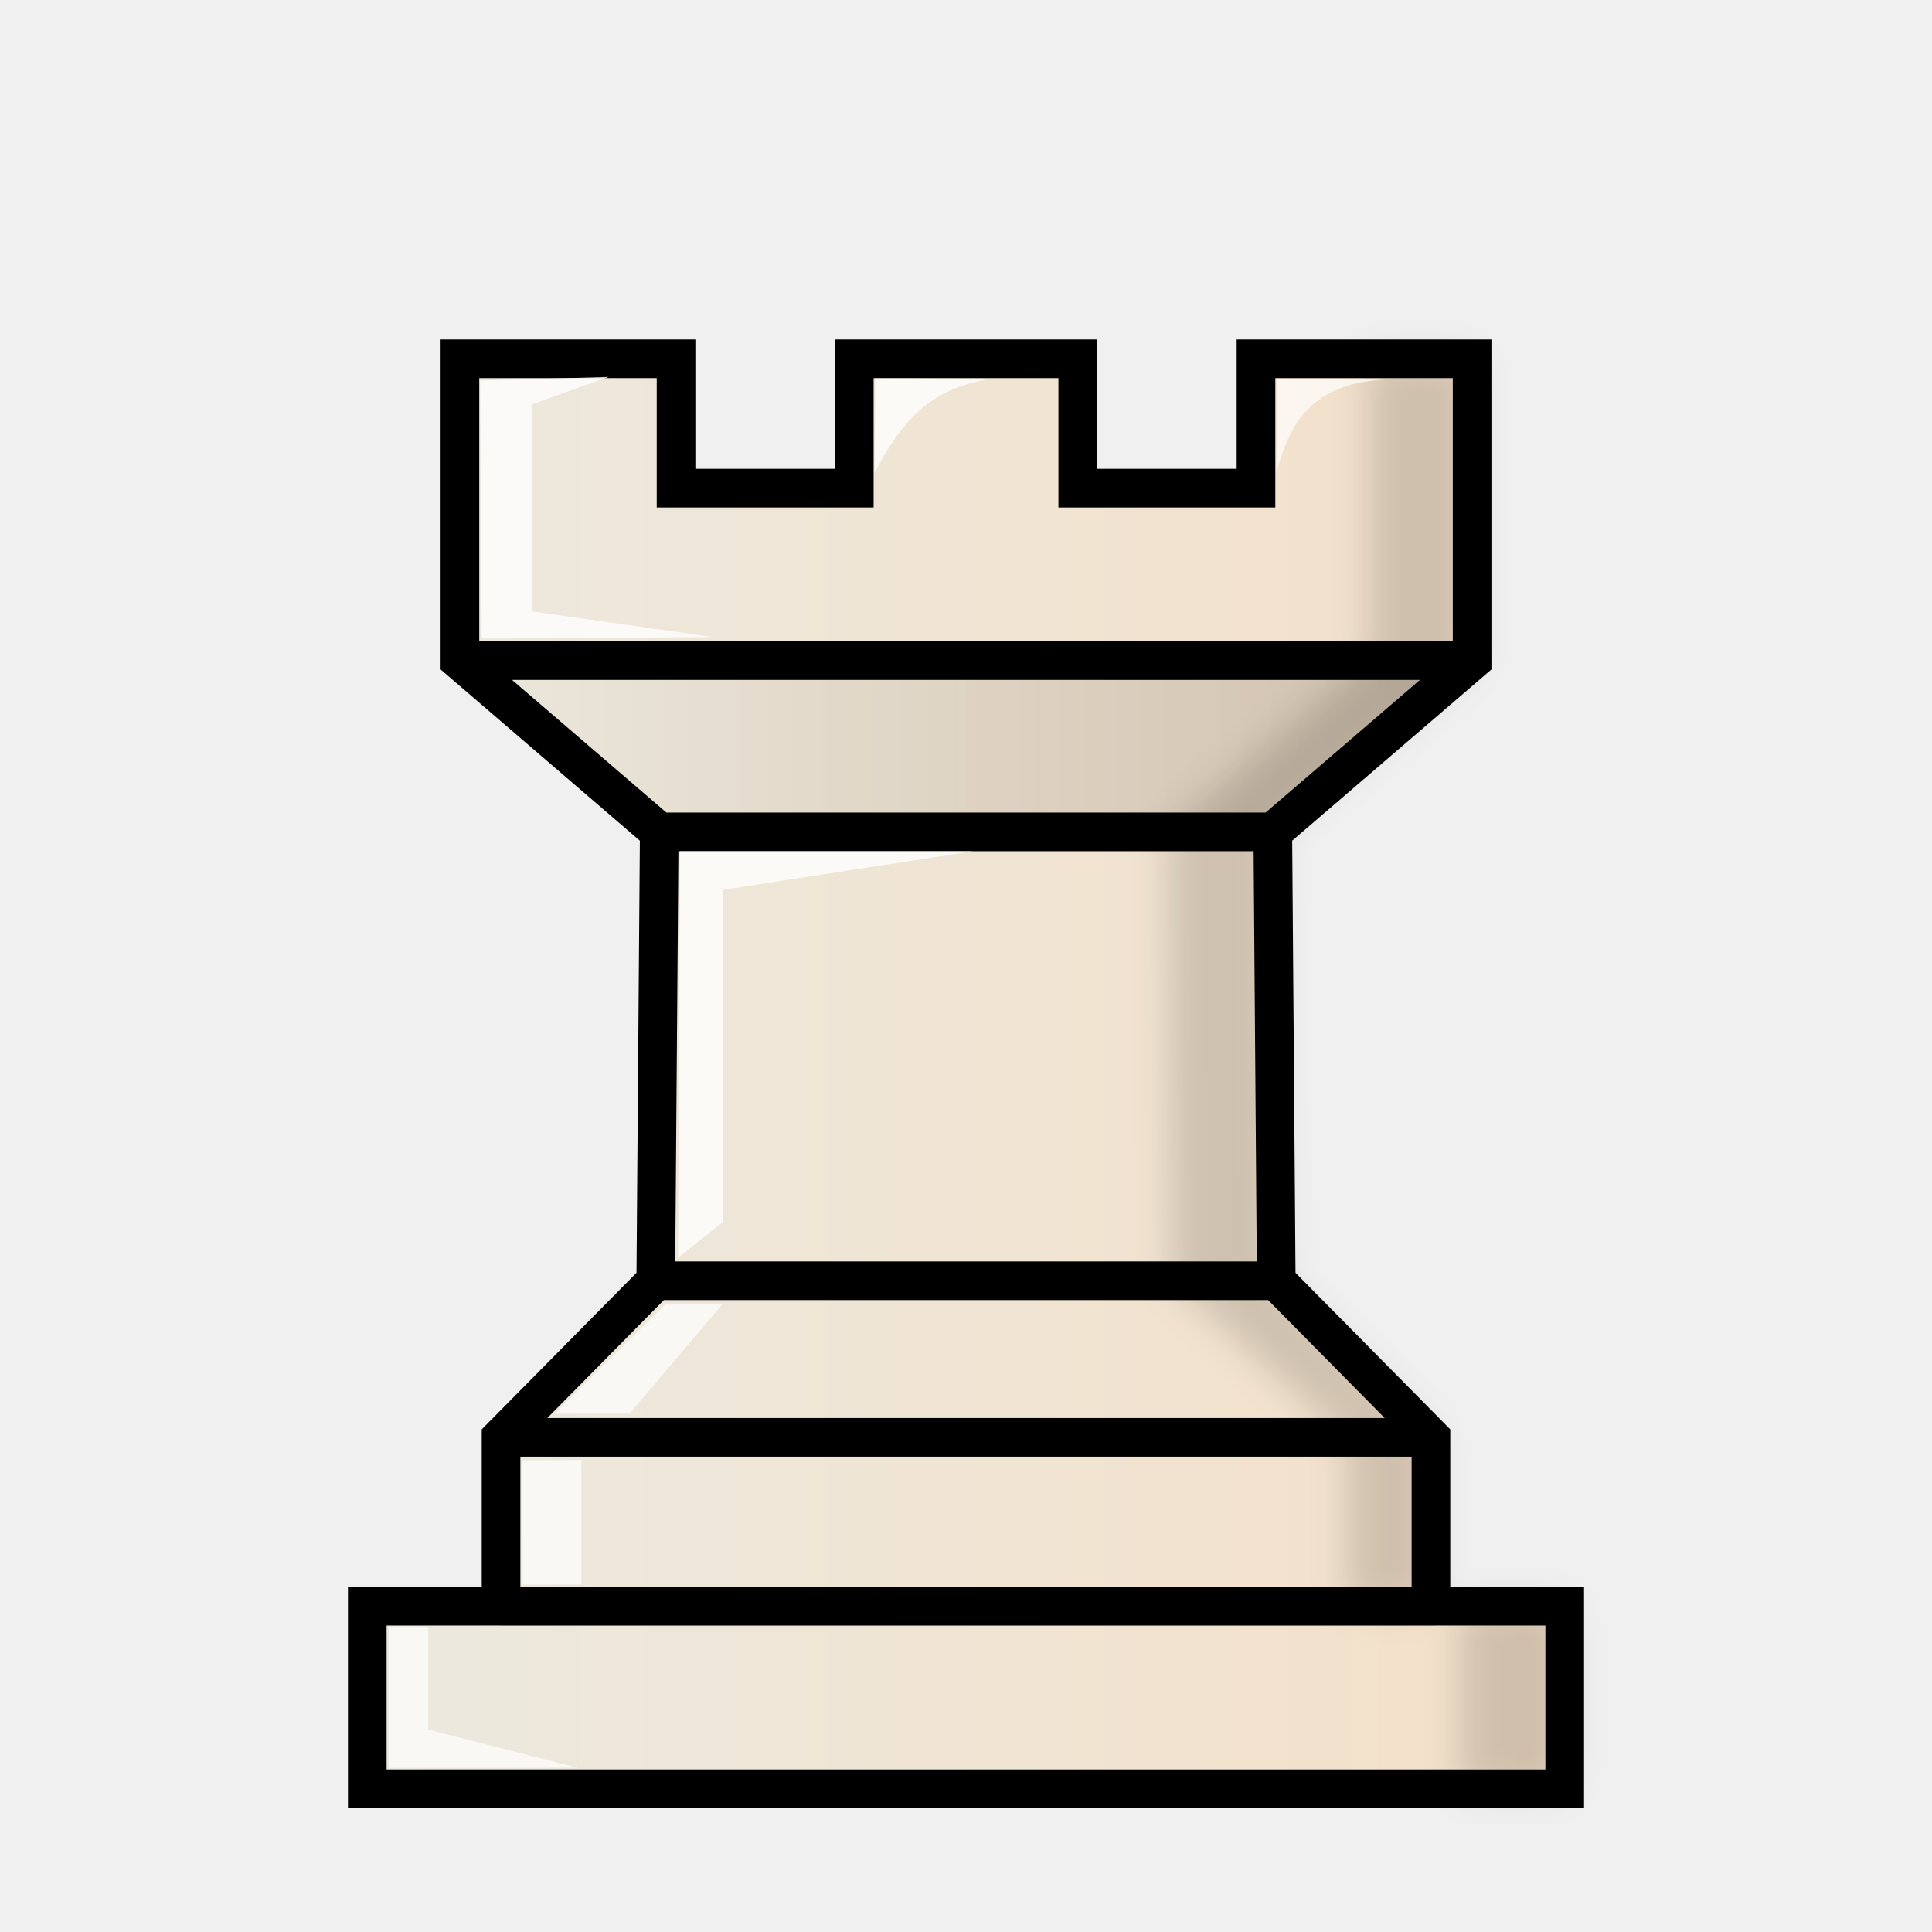
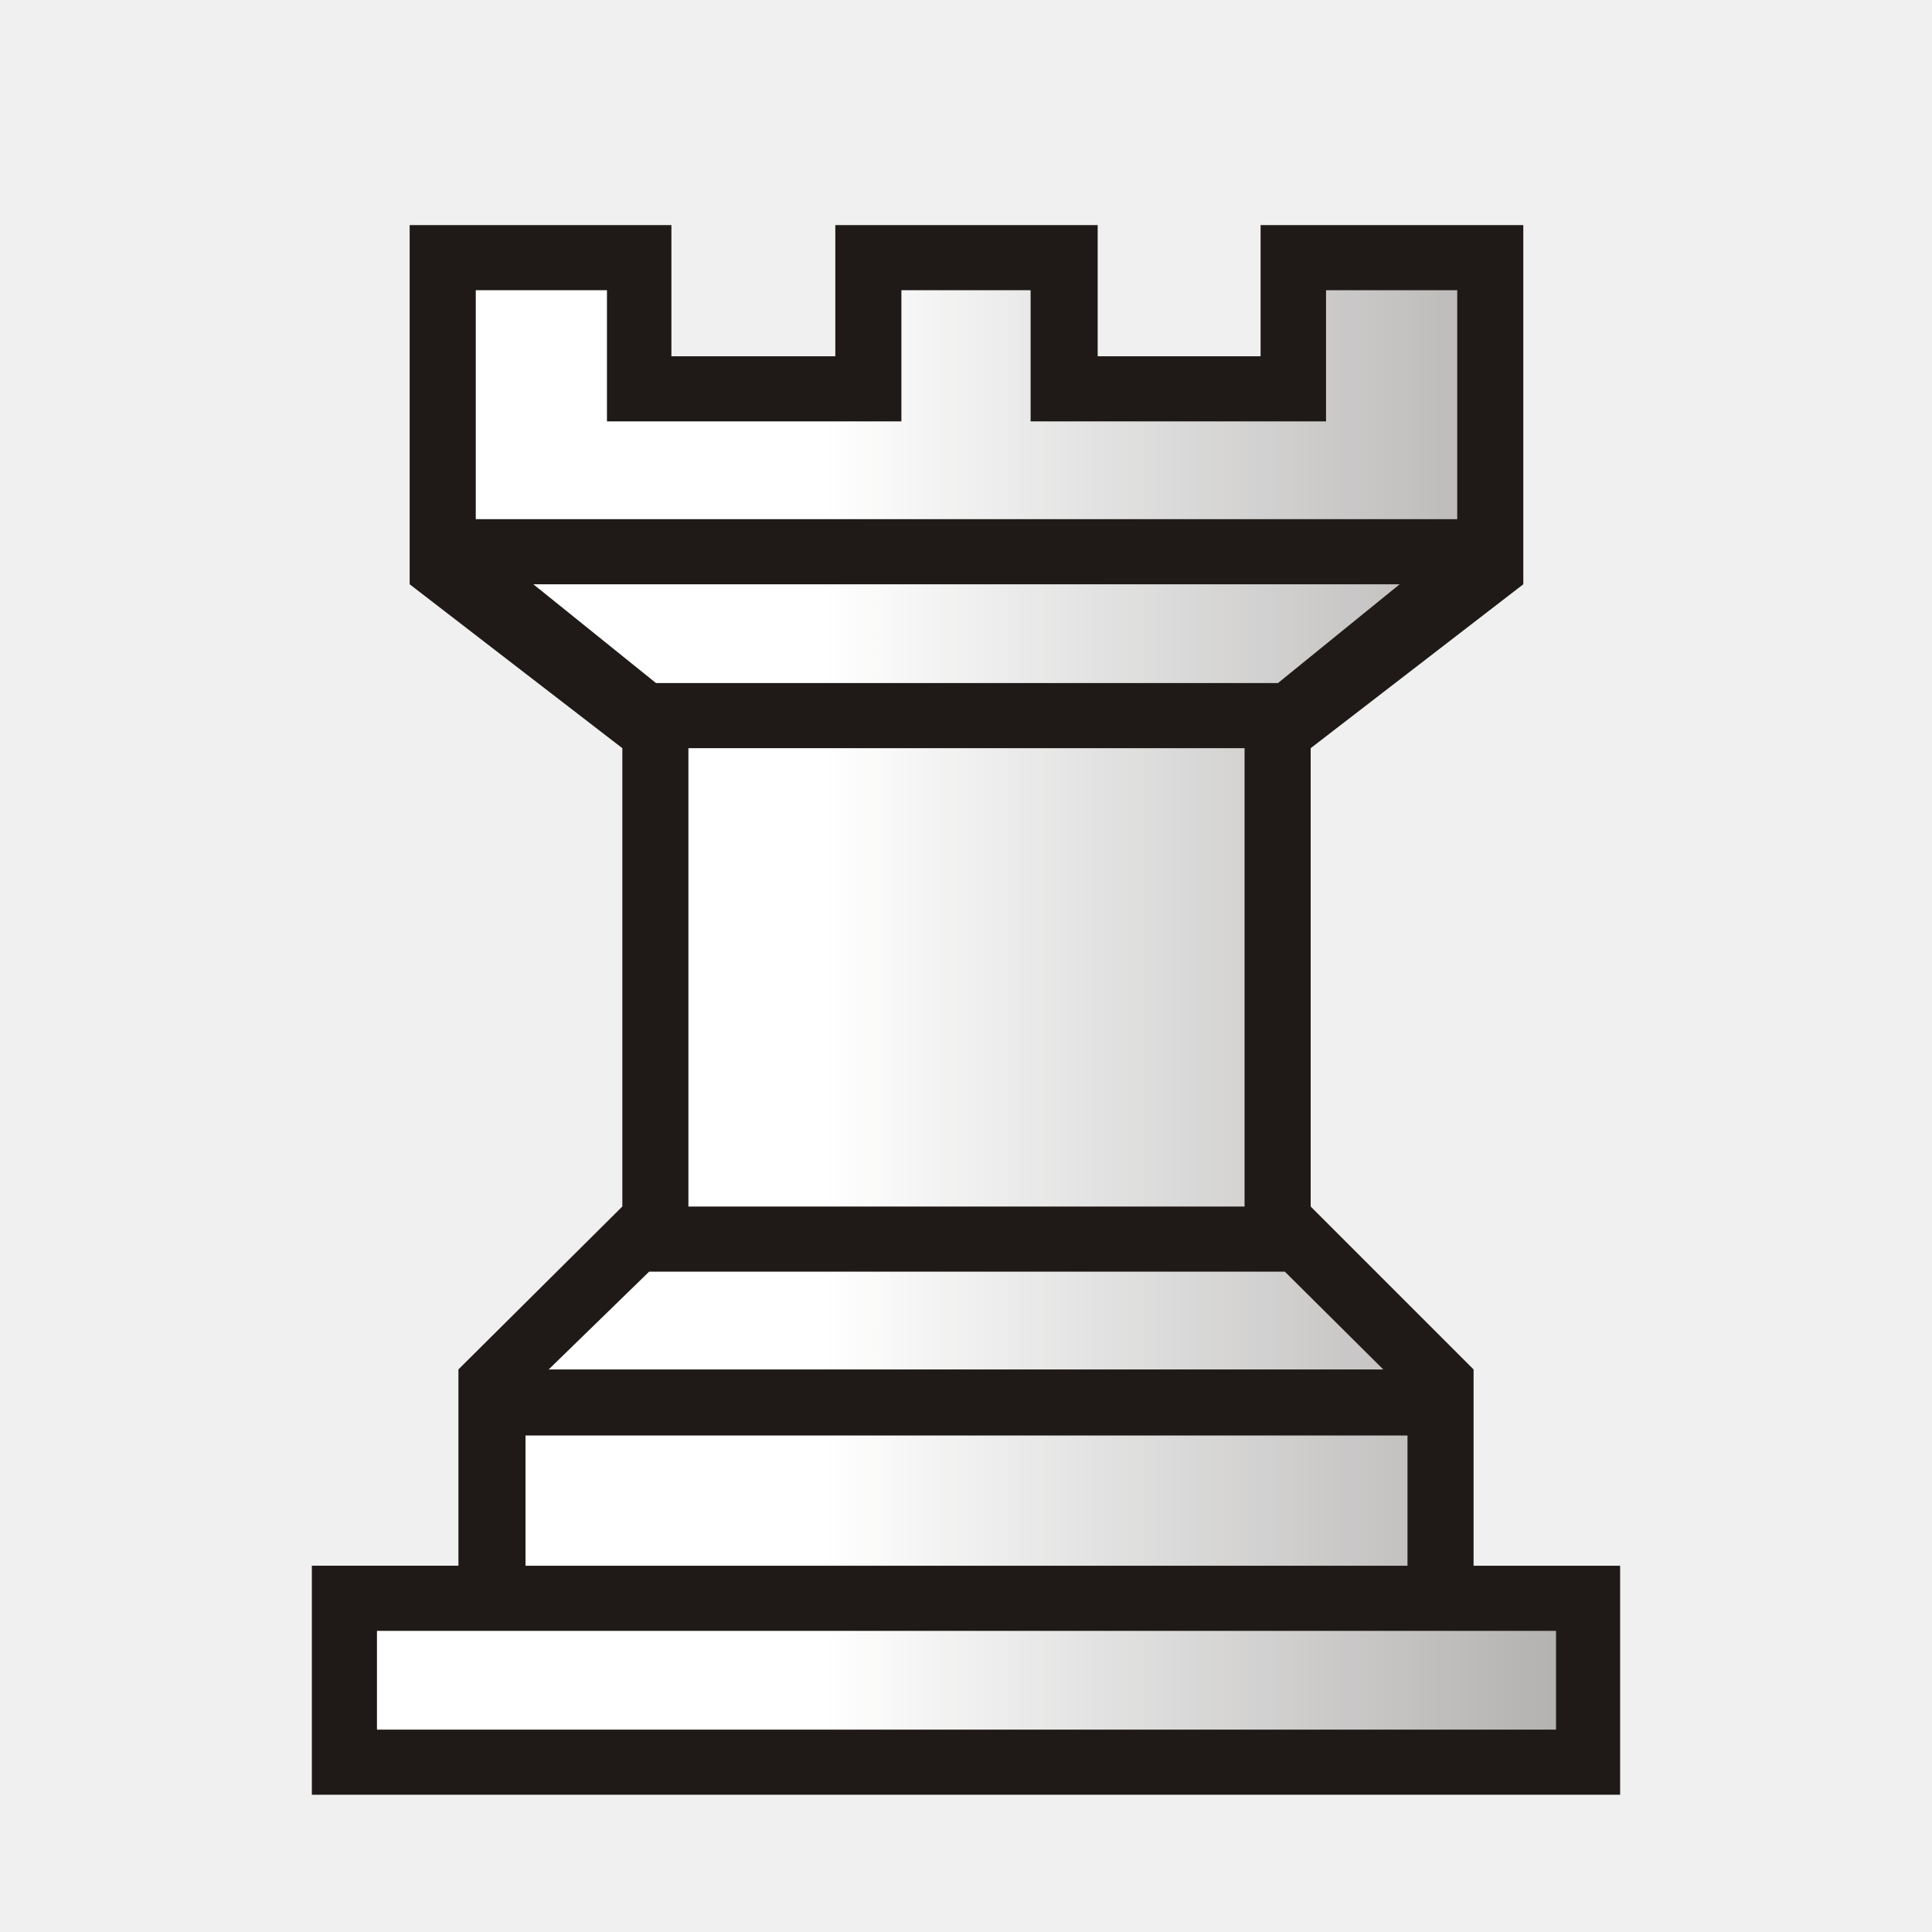
- <svg xmlns="http://www.w3.org/2000/svg" width="50mm" height="50mm" clip-rule="evenodd" fill-rule="evenodd" image-rendering="optimizeQuality" shape-rendering="geometricPrecision" text-rendering="geometricPrecision" version="1.1" viewBox="0 0 50 50">
-   <defs>
-     <linearGradient id="linearGradient2472-2" x1="9.241" x2="40.761" y1="27.266" y2="27.266" gradientTransform="matrix(1.0155 0 0 1.0103 -.38852 .48153)" gradientUnits="userSpaceOnUse">
-       <stop stop-color="#ece9df" offset="0" />
-       <stop stop-color="#f4e0c8" offset="1" />
-     </linearGradient>
-     <filter id="filter1568-2" x="-.113" y="-.03" width="1.225" height="1.061" color-interpolation-filters="sRGB">
-       <feGaussianBlur stdDeviation="0.467" />
-     </filter>
-     <linearGradient id="linearGradient2360" x1="9.005" x2="40.995" y1="26.762" y2="26.762" gradientTransform="translate(-.00047 1.0289)" gradientUnits="userSpaceOnUse">
-       <stop stop-color="#ece9df" offset="0" />
-       <stop stop-color="#f4e0c8" offset="1" />
-     </linearGradient>
-     <filter id="filter1568-2-3-0" x="-.112" y="-.03" width="1.223" height="1.061" color-interpolation-filters="sRGB">
-       <feGaussianBlur stdDeviation="0.463" />
-     </filter>
-     <linearGradient id="linearGradient2362" x1="-36.133" x2="-9.938" y1="-313.97" y2="-313.97" gradientTransform="matrix(-1 0 0 1 1.964 333.28)" gradientUnits="userSpaceOnUse">
-       <stop style="stop-color:#000000" offset="0" />
-       <stop style="stop-color:#000000;stop-opacity:0" offset="1" />
-     </linearGradient>
-   </defs>
-   <path d="m12.973 41.57h24.121m-24.127-4.371h24.066m-20.061-4.052h16.058m-15.968-11.618h15.879m-21.038-4.433h26.196m-26.196-7.811v7.811l5.158 4.433-0.09 11.618-4.004 4.051v4.371h-3.462v4.726h30.99v-4.726h-3.462v-4.371l-4.004-4.051-0.089-11.618 5.158-4.433v-7.811h-5.593v3.348h-4.613v-3.348h-5.783v3.348h-4.613v-3.348z" clip-rule="evenodd" fill="url(#linearGradient2472-2)" fill-rule="evenodd" image-rendering="optimizeQuality" shape-rendering="geometricPrecision" stroke="#000000" stroke-linecap="round" style="fill:url(#linearGradient2360)" />
-   <path transform="matrix(1.031 0 0 1.0112 -12.232 280.67)" d="m46.199-268.38v7.725l-5.02 4.386 0.089 11.489 4.413 4.007 5.16e-4 5.4e-4 -4.32e-4 4.322h2.828v4.673h2.632v-4.673h-3.358l4.32e-4 -4.322-5.17e-4 -5.4e-4 -3.883-4.007-0.089-11.492 5.003-4.383v-7.725z" clip-rule="evenodd" fill-rule="evenodd" filter="url(#filter1568-2)" image-rendering="optimizeQuality" opacity=".25" shape-rendering="geometricPrecision" style="filter:url(#filter1568-2-3-0);mix-blend-mode:normal;opacity:.15" />
-   <path d="m12.466 16.525-0.041-6.675 3.328-0.095-1.997 0.711v5.356l4.705 0.666z" style="clip-rule:evenodd;fill-rule:evenodd;fill:#ffffff;image-rendering:optimizeQuality;mix-blend-mode:normal;opacity:.8;shape-rendering:geometricPrecision" />
-   <path d="m17.596 22.031h7.58l-6.468 0.999v8.598l-1.161 0.922z" opacity=".9" style="clip-rule:evenodd;fill-rule:evenodd;fill:#ffffff;image-rendering:optimizeQuality;mix-blend-mode:normal;opacity:.8;shape-rendering:geometricPrecision" />
-   <path d="m14.358 36.582 2.86-2.83h1.479l-2.401 2.83z" opacity=".7" style="clip-rule:evenodd;fill-rule:evenodd;fill:#ffffff;image-rendering:optimizeQuality;mix-blend-mode:normal;shape-rendering:geometricPrecision" />
-   <path d="m13.518 37.794 0.005 3.214h1.524l-0.003-3.225z" opacity=".7" style="clip-rule:evenodd;fill-rule:evenodd;fill:#ffffff;image-rendering:optimizeQuality;mix-blend-mode:normal;shape-rendering:geometricPrecision" />
-   <path d="m10.067 42.104h1.015v2.659l3.872 0.988h-4.887z" opacity=".7" style="clip-rule:evenodd;fill-rule:evenodd;fill:#ffffff;image-rendering:optimizeQuality;mix-blend-mode:normal;shape-rendering:geometricPrecision" />
-   <path d="m22.651 9.794-0.017 2.433c0.658-1.23 1.363-2.177 3.026-2.425z" style="clip-rule:evenodd;fill-rule:evenodd;fill:#ffffff;image-rendering:optimizeQuality;mix-blend-mode:normal;opacity:.8;shape-rendering:geometricPrecision" />
-   <path d="m33.051 9.807-0.017 2.433c0.388-1.52 1.111-2.389 3.026-2.425z" style="clip-rule:evenodd;fill-rule:evenodd;fill:#ffffff;image-rendering:optimizeQuality;mix-blend-mode:normal;opacity:.7;shape-rendering:geometricPrecision" />
-   <path d="m38.098 17.097h-26.195l5.16 4.433h15.876z" style="clip-rule:evenodd;fill-rule:evenodd;fill:url(#linearGradient2362);image-rendering:optimizeQuality;opacity:.15;shape-rendering:geometricPrecision" />
+ <svg xmlns="http://www.w3.org/2000/svg" clip-rule="evenodd" fill-rule="evenodd" height="50mm" image-rendering="optimizeQuality" shape-rendering="geometricPrecision" text-rendering="geometricPrecision" viewBox="0 0 50 50" width="50mm">
+   <linearGradient id="a" gradientUnits="userSpaceOnUse" x1="21.376" x2="77.641" y1="37.469" y2="37.469">
+     <stop offset="0" stop-color="#fff" />
+     <stop offset="1" stop-color="#fff" stop-opacity="0" />
+   </linearGradient>
+   <path d="M28.408 9.22h4.216V5.825h6.799v9.296l-5.503 4.242v11.862l4.216 4.216v5.08h3.793v5.927H8.071V40.52h3.793v-5.08l4.242-4.216V19.363l-5.504-4.242V5.825h6.774V9.22h4.242V5.825h6.79z" fill="#1f1a17" />
+   <path d="M33.073 17.678l3.15-2.557h-22.42l3.175 2.557zm7.197 24.528H9.756v2.557H40.27zm-3.844-5.055H13.6v3.37h22.826zm-4.217-17.788H17.816v11.862h14.393zm5.504-5.927V7.51h-3.395v3.395h-7.646V7.51h-3.344v3.395h-7.62V7.51h-3.395v5.926zm-1.914 22.005l-2.548-2.531H16.8l-2.6 2.531z" fill="url(#a)" />
</svg>
